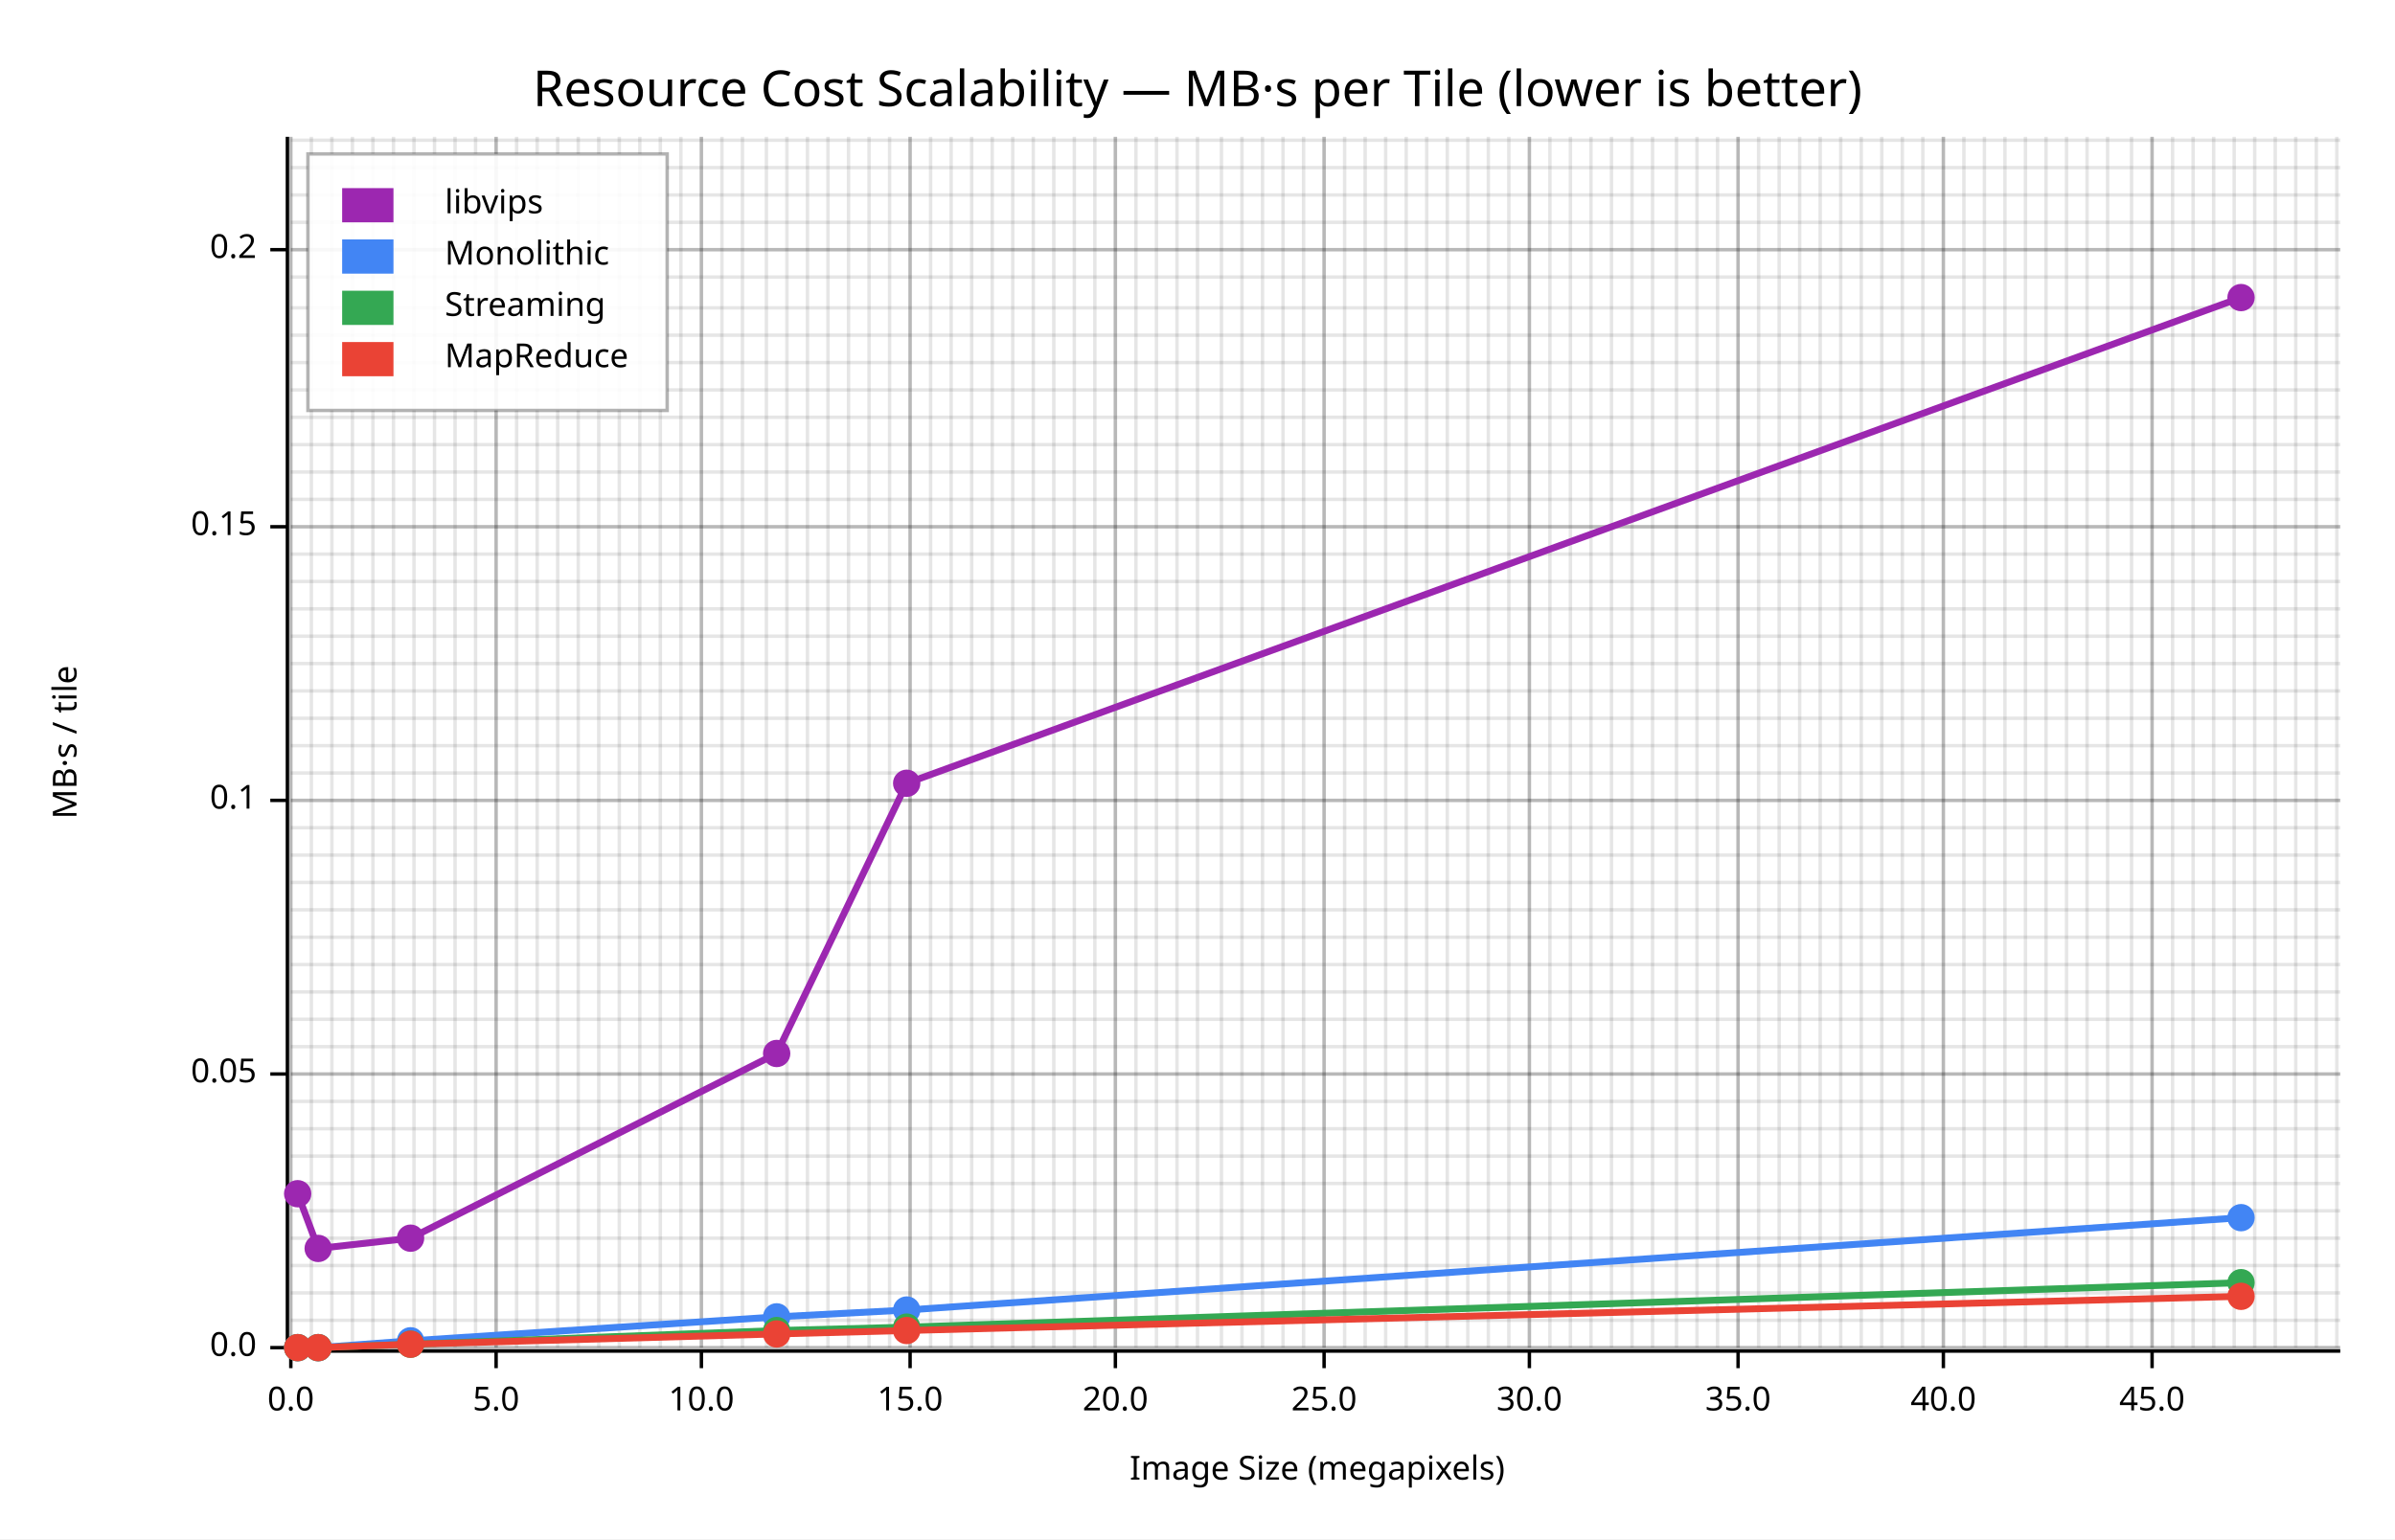
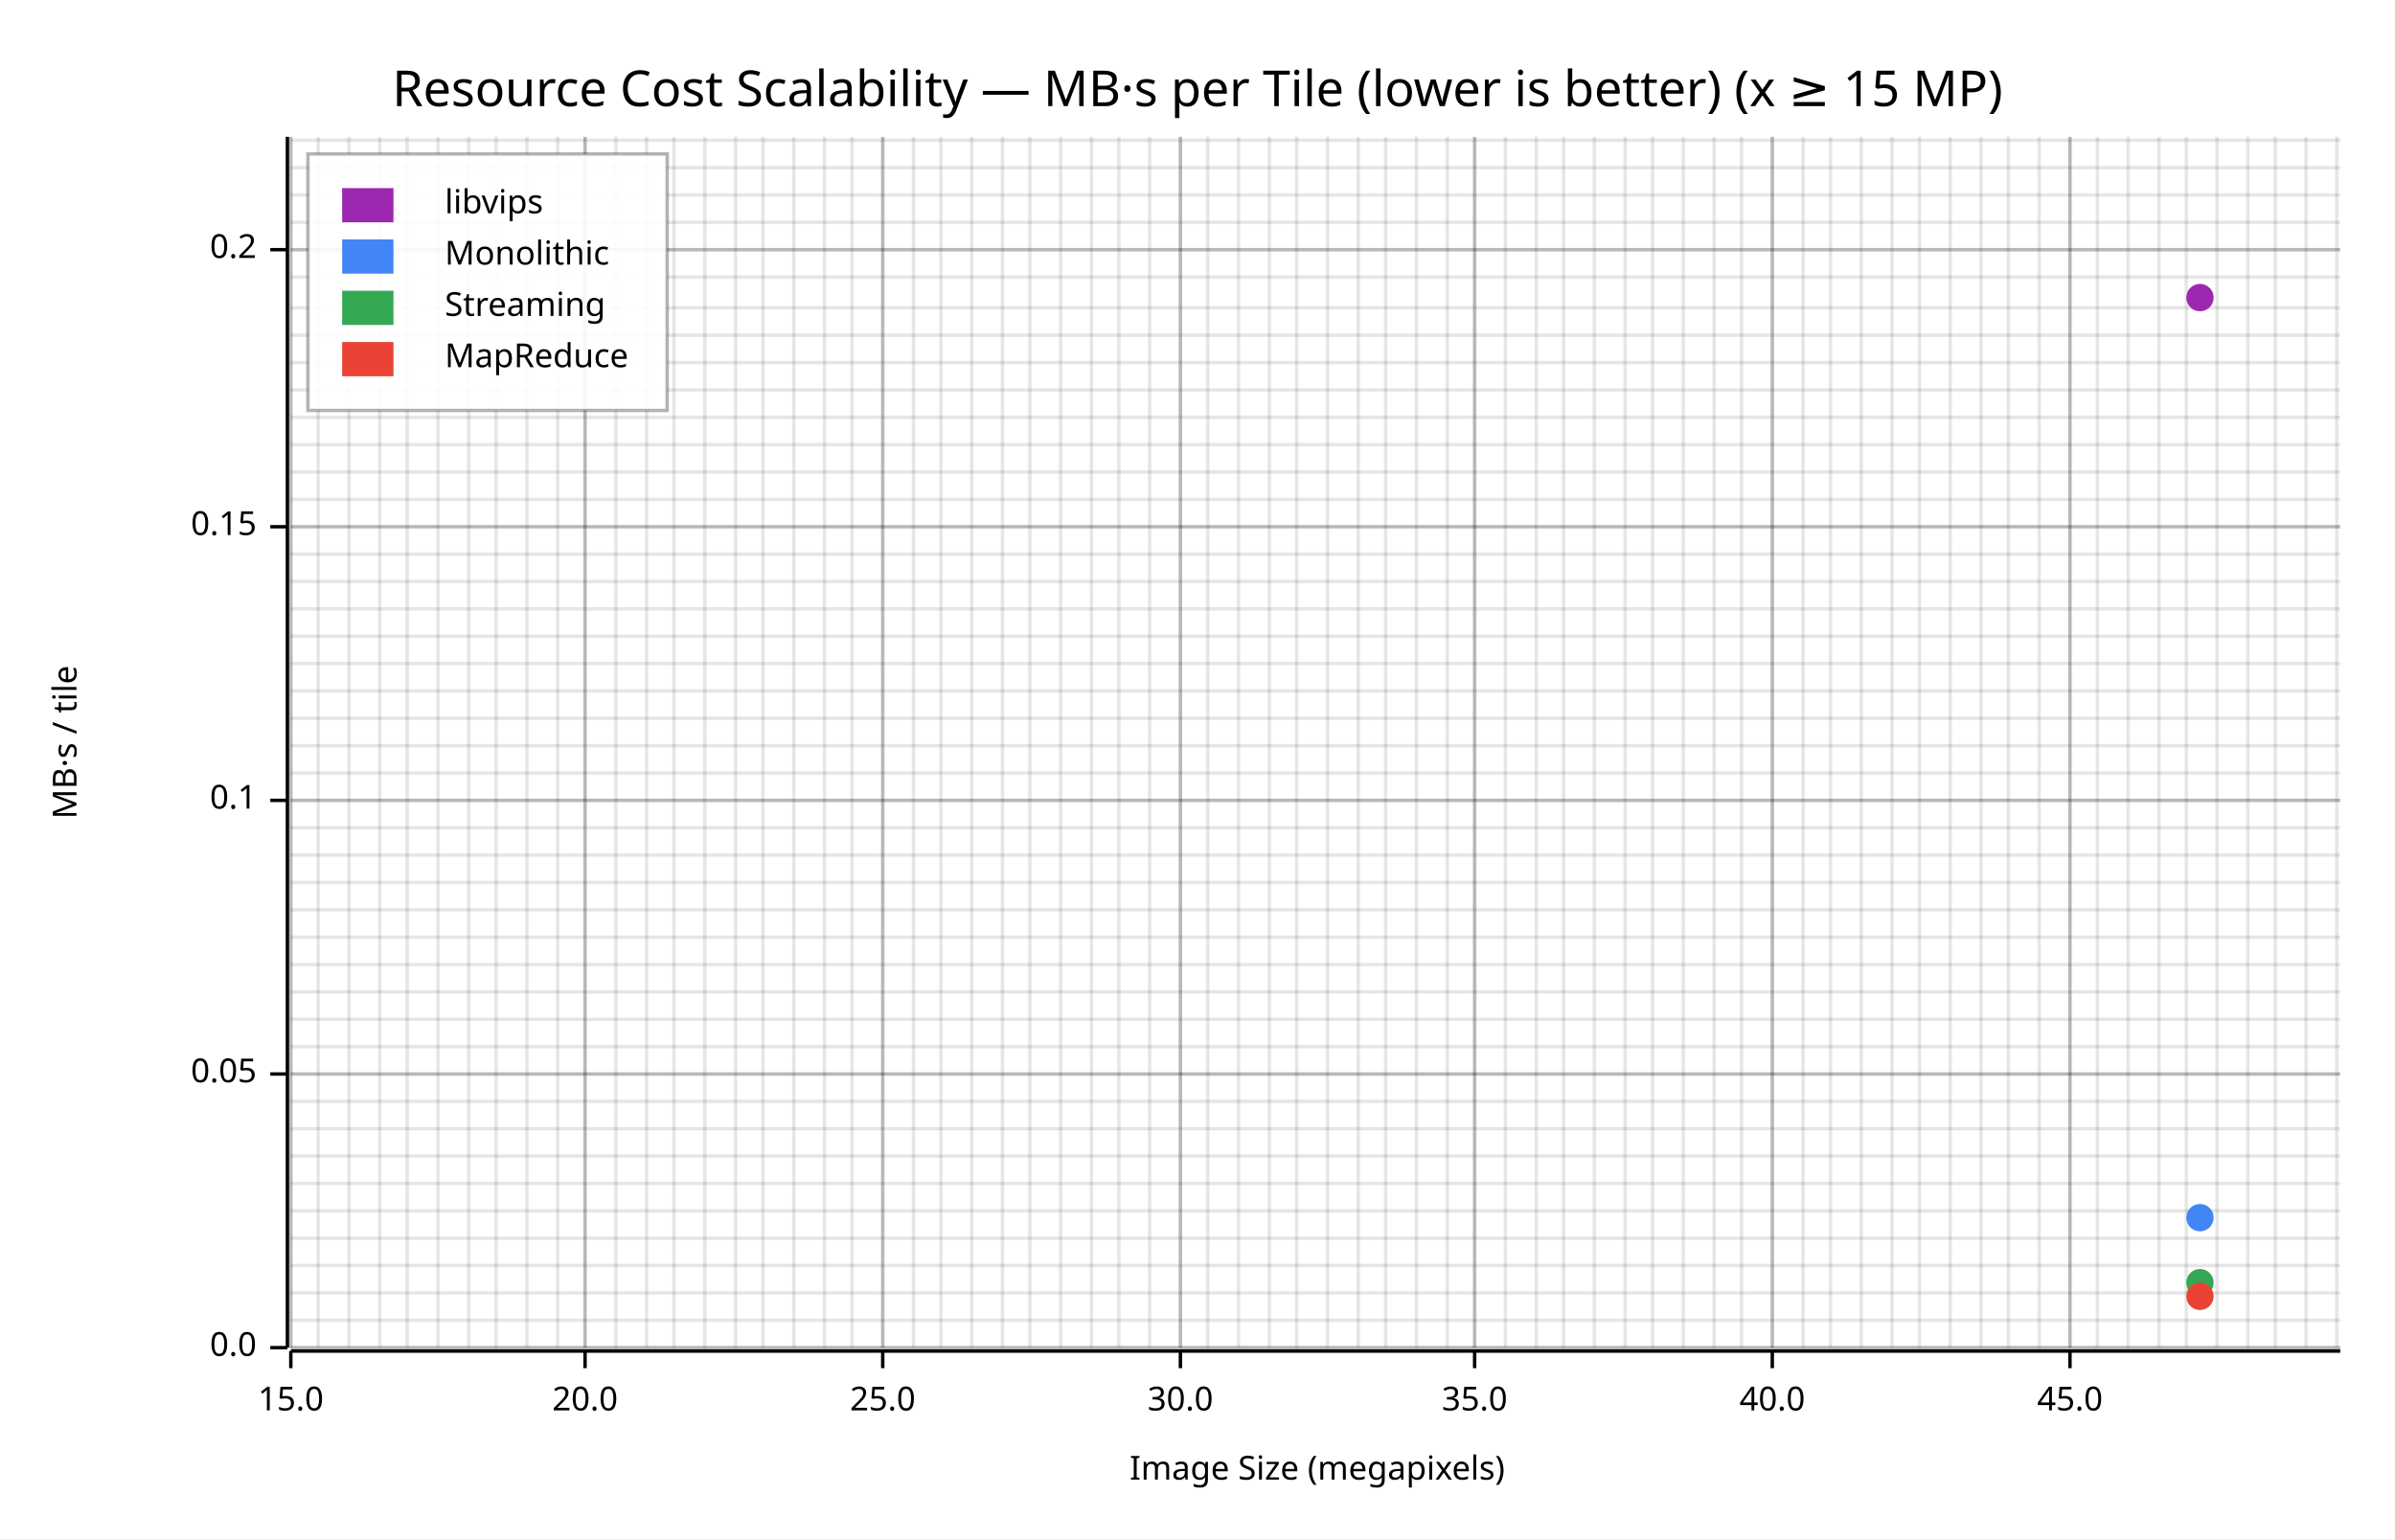
<svg xmlns="http://www.w3.org/2000/svg" width="700" height="450" viewBox="0 0 700 450">
  <rect x="0" y="0" width="700" height="450" opacity="1" fill="#FFFFFF" stroke="none" />
  <text x="350" y="20" dy="0.76em" text-anchor="middle" font-family="sans-serif" font-size="14.516" opacity="1" fill="#000000">
- Resource Cost Scalability — MB·s per Tile (lower is better)
+ Resource Cost Scalability — MB·s per Tile (lower is better)  (x ≥ 15 MP)
</text>
  <line opacity="0.1" stroke="#000000" stroke-width="1" x1="85" y1="394" x2="85" y2="40" />
-   <line opacity="0.1" stroke="#000000" stroke-width="1" x1="91" y1="394" x2="91" y2="40" />
-   <line opacity="0.1" stroke="#000000" stroke-width="1" x1="97" y1="394" x2="97" y2="40" />
-   <line opacity="0.1" stroke="#000000" stroke-width="1" x1="103" y1="394" x2="103" y2="40" />
-   <line opacity="0.1" stroke="#000000" stroke-width="1" x1="109" y1="394" x2="109" y2="40" />
-   <line opacity="0.1" stroke="#000000" stroke-width="1" x1="115" y1="394" x2="115" y2="40" />
-   <line opacity="0.1" stroke="#000000" stroke-width="1" x1="121" y1="394" x2="121" y2="40" />
-   <line opacity="0.1" stroke="#000000" stroke-width="1" x1="127" y1="394" x2="127" y2="40" />
-   <line opacity="0.1" stroke="#000000" stroke-width="1" x1="133" y1="394" x2="133" y2="40" />
-   <line opacity="0.1" stroke="#000000" stroke-width="1" x1="139" y1="394" x2="139" y2="40" />
+   <line opacity="0.1" stroke="#000000" stroke-width="1" x1="93" y1="394" x2="93" y2="40" />
+   <line opacity="0.1" stroke="#000000" stroke-width="1" x1="102" y1="394" x2="102" y2="40" />
+   <line opacity="0.1" stroke="#000000" stroke-width="1" x1="111" y1="394" x2="111" y2="40" />
+   <line opacity="0.1" stroke="#000000" stroke-width="1" x1="119" y1="394" x2="119" y2="40" />
+   <line opacity="0.1" stroke="#000000" stroke-width="1" x1="128" y1="394" x2="128" y2="40" />
+   <line opacity="0.1" stroke="#000000" stroke-width="1" x1="137" y1="394" x2="137" y2="40" />
  <line opacity="0.1" stroke="#000000" stroke-width="1" x1="145" y1="394" x2="145" y2="40" />
-   <line opacity="0.1" stroke="#000000" stroke-width="1" x1="151" y1="394" x2="151" y2="40" />
-   <line opacity="0.1" stroke="#000000" stroke-width="1" x1="157" y1="394" x2="157" y2="40" />
+   <line opacity="0.1" stroke="#000000" stroke-width="1" x1="154" y1="394" x2="154" y2="40" />
  <line opacity="0.1" stroke="#000000" stroke-width="1" x1="163" y1="394" x2="163" y2="40" />
-   <line opacity="0.1" stroke="#000000" stroke-width="1" x1="169" y1="394" x2="169" y2="40" />
-   <line opacity="0.1" stroke="#000000" stroke-width="1" x1="175" y1="394" x2="175" y2="40" />
-   <line opacity="0.1" stroke="#000000" stroke-width="1" x1="181" y1="394" x2="181" y2="40" />
-   <line opacity="0.1" stroke="#000000" stroke-width="1" x1="187" y1="394" x2="187" y2="40" />
-   <line opacity="0.1" stroke="#000000" stroke-width="1" x1="193" y1="394" x2="193" y2="40" />
-   <line opacity="0.1" stroke="#000000" stroke-width="1" x1="199" y1="394" x2="199" y2="40" />
-   <line opacity="0.1" stroke="#000000" stroke-width="1" x1="205" y1="394" x2="205" y2="40" />
-   <line opacity="0.1" stroke="#000000" stroke-width="1" x1="211" y1="394" x2="211" y2="40" />
-   <line opacity="0.1" stroke="#000000" stroke-width="1" x1="217" y1="394" x2="217" y2="40" />
-   <line opacity="0.1" stroke="#000000" stroke-width="1" x1="224" y1="394" x2="224" y2="40" />
-   <line opacity="0.1" stroke="#000000" stroke-width="1" x1="230" y1="394" x2="230" y2="40" />
-   <line opacity="0.1" stroke="#000000" stroke-width="1" x1="236" y1="394" x2="236" y2="40" />
-   <line opacity="0.1" stroke="#000000" stroke-width="1" x1="242" y1="394" x2="242" y2="40" />
-   <line opacity="0.1" stroke="#000000" stroke-width="1" x1="248" y1="394" x2="248" y2="40" />
-   <line opacity="0.1" stroke="#000000" stroke-width="1" x1="254" y1="394" x2="254" y2="40" />
-   <line opacity="0.1" stroke="#000000" stroke-width="1" x1="260" y1="394" x2="260" y2="40" />
-   <line opacity="0.1" stroke="#000000" stroke-width="1" x1="266" y1="394" x2="266" y2="40" />
-   <line opacity="0.1" stroke="#000000" stroke-width="1" x1="272" y1="394" x2="272" y2="40" />
-   <line opacity="0.1" stroke="#000000" stroke-width="1" x1="278" y1="394" x2="278" y2="40" />
+   <line opacity="0.1" stroke="#000000" stroke-width="1" x1="171" y1="394" x2="171" y2="40" />
+   <line opacity="0.1" stroke="#000000" stroke-width="1" x1="180" y1="394" x2="180" y2="40" />
+   <line opacity="0.1" stroke="#000000" stroke-width="1" x1="189" y1="394" x2="189" y2="40" />
+   <line opacity="0.1" stroke="#000000" stroke-width="1" x1="197" y1="394" x2="197" y2="40" />
+   <line opacity="0.1" stroke="#000000" stroke-width="1" x1="206" y1="394" x2="206" y2="40" />
+   <line opacity="0.1" stroke="#000000" stroke-width="1" x1="215" y1="394" x2="215" y2="40" />
+   <line opacity="0.1" stroke="#000000" stroke-width="1" x1="223" y1="394" x2="223" y2="40" />
+   <line opacity="0.1" stroke="#000000" stroke-width="1" x1="232" y1="394" x2="232" y2="40" />
+   <line opacity="0.1" stroke="#000000" stroke-width="1" x1="241" y1="394" x2="241" y2="40" />
+   <line opacity="0.1" stroke="#000000" stroke-width="1" x1="249" y1="394" x2="249" y2="40" />
+   <line opacity="0.1" stroke="#000000" stroke-width="1" x1="258" y1="394" x2="258" y2="40" />
+   <line opacity="0.1" stroke="#000000" stroke-width="1" x1="267" y1="394" x2="267" y2="40" />
+   <line opacity="0.1" stroke="#000000" stroke-width="1" x1="275" y1="394" x2="275" y2="40" />
  <line opacity="0.1" stroke="#000000" stroke-width="1" x1="284" y1="394" x2="284" y2="40" />
-   <line opacity="0.1" stroke="#000000" stroke-width="1" x1="290" y1="394" x2="290" y2="40" />
-   <line opacity="0.1" stroke="#000000" stroke-width="1" x1="296" y1="394" x2="296" y2="40" />
-   <line opacity="0.1" stroke="#000000" stroke-width="1" x1="302" y1="394" x2="302" y2="40" />
-   <line opacity="0.1" stroke="#000000" stroke-width="1" x1="308" y1="394" x2="308" y2="40" />
-   <line opacity="0.1" stroke="#000000" stroke-width="1" x1="314" y1="394" x2="314" y2="40" />
-   <line opacity="0.1" stroke="#000000" stroke-width="1" x1="320" y1="394" x2="320" y2="40" />
-   <line opacity="0.1" stroke="#000000" stroke-width="1" x1="326" y1="394" x2="326" y2="40" />
-   <line opacity="0.1" stroke="#000000" stroke-width="1" x1="332" y1="394" x2="332" y2="40" />
-   <line opacity="0.1" stroke="#000000" stroke-width="1" x1="338" y1="394" x2="338" y2="40" />
-   <line opacity="0.1" stroke="#000000" stroke-width="1" x1="344" y1="394" x2="344" y2="40" />
-   <line opacity="0.1" stroke="#000000" stroke-width="1" x1="350" y1="394" x2="350" y2="40" />
-   <line opacity="0.1" stroke="#000000" stroke-width="1" x1="357" y1="394" x2="357" y2="40" />
-   <line opacity="0.1" stroke="#000000" stroke-width="1" x1="363" y1="394" x2="363" y2="40" />
-   <line opacity="0.1" stroke="#000000" stroke-width="1" x1="369" y1="394" x2="369" y2="40" />
-   <line opacity="0.1" stroke="#000000" stroke-width="1" x1="375" y1="394" x2="375" y2="40" />
-   <line opacity="0.1" stroke="#000000" stroke-width="1" x1="381" y1="394" x2="381" y2="40" />
-   <line opacity="0.1" stroke="#000000" stroke-width="1" x1="387" y1="394" x2="387" y2="40" />
-   <line opacity="0.1" stroke="#000000" stroke-width="1" x1="393" y1="394" x2="393" y2="40" />
-   <line opacity="0.1" stroke="#000000" stroke-width="1" x1="399" y1="394" x2="399" y2="40" />
+   <line opacity="0.1" stroke="#000000" stroke-width="1" x1="293" y1="394" x2="293" y2="40" />
+   <line opacity="0.1" stroke="#000000" stroke-width="1" x1="301" y1="394" x2="301" y2="40" />
+   <line opacity="0.1" stroke="#000000" stroke-width="1" x1="310" y1="394" x2="310" y2="40" />
+   <line opacity="0.1" stroke="#000000" stroke-width="1" x1="319" y1="394" x2="319" y2="40" />
+   <line opacity="0.1" stroke="#000000" stroke-width="1" x1="327" y1="394" x2="327" y2="40" />
+   <line opacity="0.1" stroke="#000000" stroke-width="1" x1="336" y1="394" x2="336" y2="40" />
+   <line opacity="0.1" stroke="#000000" stroke-width="1" x1="345" y1="394" x2="345" y2="40" />
+   <line opacity="0.1" stroke="#000000" stroke-width="1" x1="353" y1="394" x2="353" y2="40" />
+   <line opacity="0.1" stroke="#000000" stroke-width="1" x1="362" y1="394" x2="362" y2="40" />
+   <line opacity="0.1" stroke="#000000" stroke-width="1" x1="371" y1="394" x2="371" y2="40" />
+   <line opacity="0.1" stroke="#000000" stroke-width="1" x1="379" y1="394" x2="379" y2="40" />
+   <line opacity="0.1" stroke="#000000" stroke-width="1" x1="388" y1="394" x2="388" y2="40" />
+   <line opacity="0.1" stroke="#000000" stroke-width="1" x1="397" y1="394" x2="397" y2="40" />
  <line opacity="0.1" stroke="#000000" stroke-width="1" x1="405" y1="394" x2="405" y2="40" />
-   <line opacity="0.1" stroke="#000000" stroke-width="1" x1="411" y1="394" x2="411" y2="40" />
-   <line opacity="0.1" stroke="#000000" stroke-width="1" x1="417" y1="394" x2="417" y2="40" />
+   <line opacity="0.1" stroke="#000000" stroke-width="1" x1="414" y1="394" x2="414" y2="40" />
  <line opacity="0.1" stroke="#000000" stroke-width="1" x1="423" y1="394" x2="423" y2="40" />
-   <line opacity="0.1" stroke="#000000" stroke-width="1" x1="429" y1="394" x2="429" y2="40" />
-   <line opacity="0.1" stroke="#000000" stroke-width="1" x1="435" y1="394" x2="435" y2="40" />
-   <line opacity="0.1" stroke="#000000" stroke-width="1" x1="441" y1="394" x2="441" y2="40" />
-   <line opacity="0.1" stroke="#000000" stroke-width="1" x1="447" y1="394" x2="447" y2="40" />
-   <line opacity="0.1" stroke="#000000" stroke-width="1" x1="453" y1="394" x2="453" y2="40" />
-   <line opacity="0.1" stroke="#000000" stroke-width="1" x1="459" y1="394" x2="459" y2="40" />
-   <line opacity="0.1" stroke="#000000" stroke-width="1" x1="465" y1="394" x2="465" y2="40" />
-   <line opacity="0.1" stroke="#000000" stroke-width="1" x1="471" y1="394" x2="471" y2="40" />
-   <line opacity="0.1" stroke="#000000" stroke-width="1" x1="477" y1="394" x2="477" y2="40" />
+   <line opacity="0.1" stroke="#000000" stroke-width="1" x1="431" y1="394" x2="431" y2="40" />
+   <line opacity="0.1" stroke="#000000" stroke-width="1" x1="440" y1="394" x2="440" y2="40" />
+   <line opacity="0.1" stroke="#000000" stroke-width="1" x1="449" y1="394" x2="449" y2="40" />
+   <line opacity="0.1" stroke="#000000" stroke-width="1" x1="457" y1="394" x2="457" y2="40" />
+   <line opacity="0.1" stroke="#000000" stroke-width="1" x1="466" y1="394" x2="466" y2="40" />
+   <line opacity="0.1" stroke="#000000" stroke-width="1" x1="475" y1="394" x2="475" y2="40" />
  <line opacity="0.1" stroke="#000000" stroke-width="1" x1="483" y1="394" x2="483" y2="40" />
-   <line opacity="0.1" stroke="#000000" stroke-width="1" x1="490" y1="394" x2="490" y2="40" />
-   <line opacity="0.1" stroke="#000000" stroke-width="1" x1="496" y1="394" x2="496" y2="40" />
-   <line opacity="0.1" stroke="#000000" stroke-width="1" x1="502" y1="394" x2="502" y2="40" />
-   <line opacity="0.1" stroke="#000000" stroke-width="1" x1="508" y1="394" x2="508" y2="40" />
-   <line opacity="0.1" stroke="#000000" stroke-width="1" x1="514" y1="394" x2="514" y2="40" />
-   <line opacity="0.1" stroke="#000000" stroke-width="1" x1="520" y1="394" x2="520" y2="40" />
-   <line opacity="0.1" stroke="#000000" stroke-width="1" x1="526" y1="394" x2="526" y2="40" />
-   <line opacity="0.1" stroke="#000000" stroke-width="1" x1="532" y1="394" x2="532" y2="40" />
-   <line opacity="0.1" stroke="#000000" stroke-width="1" x1="538" y1="394" x2="538" y2="40" />
+   <line opacity="0.1" stroke="#000000" stroke-width="1" x1="492" y1="394" x2="492" y2="40" />
+   <line opacity="0.1" stroke="#000000" stroke-width="1" x1="501" y1="394" x2="501" y2="40" />
+   <line opacity="0.1" stroke="#000000" stroke-width="1" x1="509" y1="394" x2="509" y2="40" />
+   <line opacity="0.1" stroke="#000000" stroke-width="1" x1="518" y1="394" x2="518" y2="40" />
+   <line opacity="0.1" stroke="#000000" stroke-width="1" x1="527" y1="394" x2="527" y2="40" />
+   <line opacity="0.1" stroke="#000000" stroke-width="1" x1="535" y1="394" x2="535" y2="40" />
  <line opacity="0.1" stroke="#000000" stroke-width="1" x1="544" y1="394" x2="544" y2="40" />
-   <line opacity="0.1" stroke="#000000" stroke-width="1" x1="550" y1="394" x2="550" y2="40" />
-   <line opacity="0.1" stroke="#000000" stroke-width="1" x1="556" y1="394" x2="556" y2="40" />
-   <line opacity="0.1" stroke="#000000" stroke-width="1" x1="562" y1="394" x2="562" y2="40" />
-   <line opacity="0.1" stroke="#000000" stroke-width="1" x1="568" y1="394" x2="568" y2="40" />
-   <line opacity="0.1" stroke="#000000" stroke-width="1" x1="574" y1="394" x2="574" y2="40" />
-   <line opacity="0.1" stroke="#000000" stroke-width="1" x1="580" y1="394" x2="580" y2="40" />
-   <line opacity="0.1" stroke="#000000" stroke-width="1" x1="586" y1="394" x2="586" y2="40" />
-   <line opacity="0.1" stroke="#000000" stroke-width="1" x1="592" y1="394" x2="592" y2="40" />
-   <line opacity="0.1" stroke="#000000" stroke-width="1" x1="598" y1="394" x2="598" y2="40" />
-   <line opacity="0.1" stroke="#000000" stroke-width="1" x1="604" y1="394" x2="604" y2="40" />
-   <line opacity="0.1" stroke="#000000" stroke-width="1" x1="610" y1="394" x2="610" y2="40" />
-   <line opacity="0.1" stroke="#000000" stroke-width="1" x1="616" y1="394" x2="616" y2="40" />
-   <line opacity="0.1" stroke="#000000" stroke-width="1" x1="623" y1="394" x2="623" y2="40" />
-   <line opacity="0.1" stroke="#000000" stroke-width="1" x1="629" y1="394" x2="629" y2="40" />
-   <line opacity="0.1" stroke="#000000" stroke-width="1" x1="635" y1="394" x2="635" y2="40" />
-   <line opacity="0.1" stroke="#000000" stroke-width="1" x1="641" y1="394" x2="641" y2="40" />
-   <line opacity="0.1" stroke="#000000" stroke-width="1" x1="647" y1="394" x2="647" y2="40" />
-   <line opacity="0.1" stroke="#000000" stroke-width="1" x1="653" y1="394" x2="653" y2="40" />
-   <line opacity="0.1" stroke="#000000" stroke-width="1" x1="659" y1="394" x2="659" y2="40" />
+   <line opacity="0.1" stroke="#000000" stroke-width="1" x1="553" y1="394" x2="553" y2="40" />
+   <line opacity="0.1" stroke="#000000" stroke-width="1" x1="561" y1="394" x2="561" y2="40" />
+   <line opacity="0.1" stroke="#000000" stroke-width="1" x1="570" y1="394" x2="570" y2="40" />
+   <line opacity="0.1" stroke="#000000" stroke-width="1" x1="579" y1="394" x2="579" y2="40" />
+   <line opacity="0.1" stroke="#000000" stroke-width="1" x1="587" y1="394" x2="587" y2="40" />
+   <line opacity="0.1" stroke="#000000" stroke-width="1" x1="596" y1="394" x2="596" y2="40" />
+   <line opacity="0.1" stroke="#000000" stroke-width="1" x1="605" y1="394" x2="605" y2="40" />
+   <line opacity="0.1" stroke="#000000" stroke-width="1" x1="613" y1="394" x2="613" y2="40" />
+   <line opacity="0.1" stroke="#000000" stroke-width="1" x1="622" y1="394" x2="622" y2="40" />
+   <line opacity="0.1" stroke="#000000" stroke-width="1" x1="631" y1="394" x2="631" y2="40" />
+   <line opacity="0.1" stroke="#000000" stroke-width="1" x1="639" y1="394" x2="639" y2="40" />
+   <line opacity="0.1" stroke="#000000" stroke-width="1" x1="648" y1="394" x2="648" y2="40" />
+   <line opacity="0.1" stroke="#000000" stroke-width="1" x1="657" y1="394" x2="657" y2="40" />
  <line opacity="0.1" stroke="#000000" stroke-width="1" x1="665" y1="394" x2="665" y2="40" />
-   <line opacity="0.1" stroke="#000000" stroke-width="1" x1="671" y1="394" x2="671" y2="40" />
-   <line opacity="0.1" stroke="#000000" stroke-width="1" x1="677" y1="394" x2="677" y2="40" />
+   <line opacity="0.1" stroke="#000000" stroke-width="1" x1="674" y1="394" x2="674" y2="40" />
  <line opacity="0.1" stroke="#000000" stroke-width="1" x1="683" y1="394" x2="683" y2="40" />
  <line opacity="0.1" stroke="#000000" stroke-width="1" x1="85" y1="394" x2="684" y2="394" />
  <line opacity="0.1" stroke="#000000" stroke-width="1" x1="85" y1="386" x2="684" y2="386" />
  <line opacity="0.1" stroke="#000000" stroke-width="1" x1="85" y1="378" x2="684" y2="378" />
  <line opacity="0.1" stroke="#000000" stroke-width="1" x1="85" y1="370" x2="684" y2="370" />
  <line opacity="0.1" stroke="#000000" stroke-width="1" x1="85" y1="362" x2="684" y2="362" />
  <line opacity="0.1" stroke="#000000" stroke-width="1" x1="85" y1="354" x2="684" y2="354" />
  <line opacity="0.1" stroke="#000000" stroke-width="1" x1="85" y1="346" x2="684" y2="346" />
  <line opacity="0.1" stroke="#000000" stroke-width="1" x1="85" y1="338" x2="684" y2="338" />
  <line opacity="0.1" stroke="#000000" stroke-width="1" x1="85" y1="330" x2="684" y2="330" />
  <line opacity="0.1" stroke="#000000" stroke-width="1" x1="85" y1="322" x2="684" y2="322" />
  <line opacity="0.1" stroke="#000000" stroke-width="1" x1="85" y1="314" x2="684" y2="314" />
  <line opacity="0.1" stroke="#000000" stroke-width="1" x1="85" y1="306" x2="684" y2="306" />
  <line opacity="0.1" stroke="#000000" stroke-width="1" x1="85" y1="298" x2="684" y2="298" />
  <line opacity="0.1" stroke="#000000" stroke-width="1" x1="85" y1="290" x2="684" y2="290" />
  <line opacity="0.1" stroke="#000000" stroke-width="1" x1="85" y1="282" x2="684" y2="282" />
  <line opacity="0.1" stroke="#000000" stroke-width="1" x1="85" y1="274" x2="684" y2="274" />
  <line opacity="0.1" stroke="#000000" stroke-width="1" x1="85" y1="266" x2="684" y2="266" />
  <line opacity="0.1" stroke="#000000" stroke-width="1" x1="85" y1="258" x2="684" y2="258" />
  <line opacity="0.1" stroke="#000000" stroke-width="1" x1="85" y1="250" x2="684" y2="250" />
  <line opacity="0.1" stroke="#000000" stroke-width="1" x1="85" y1="242" x2="684" y2="242" />
  <line opacity="0.1" stroke="#000000" stroke-width="1" x1="85" y1="234" x2="684" y2="234" />
  <line opacity="0.1" stroke="#000000" stroke-width="1" x1="85" y1="226" x2="684" y2="226" />
  <line opacity="0.1" stroke="#000000" stroke-width="1" x1="85" y1="218" x2="684" y2="218" />
  <line opacity="0.1" stroke="#000000" stroke-width="1" x1="85" y1="210" x2="684" y2="210" />
  <line opacity="0.1" stroke="#000000" stroke-width="1" x1="85" y1="202" x2="684" y2="202" />
  <line opacity="0.1" stroke="#000000" stroke-width="1" x1="85" y1="194" x2="684" y2="194" />
  <line opacity="0.1" stroke="#000000" stroke-width="1" x1="85" y1="186" x2="684" y2="186" />
  <line opacity="0.1" stroke="#000000" stroke-width="1" x1="85" y1="178" x2="684" y2="178" />
  <line opacity="0.1" stroke="#000000" stroke-width="1" x1="85" y1="170" x2="684" y2="170" />
  <line opacity="0.1" stroke="#000000" stroke-width="1" x1="85" y1="162" x2="684" y2="162" />
  <line opacity="0.1" stroke="#000000" stroke-width="1" x1="85" y1="154" x2="684" y2="154" />
  <line opacity="0.1" stroke="#000000" stroke-width="1" x1="85" y1="146" x2="684" y2="146" />
  <line opacity="0.1" stroke="#000000" stroke-width="1" x1="85" y1="138" x2="684" y2="138" />
  <line opacity="0.1" stroke="#000000" stroke-width="1" x1="85" y1="130" x2="684" y2="130" />
  <line opacity="0.1" stroke="#000000" stroke-width="1" x1="85" y1="122" x2="684" y2="122" />
  <line opacity="0.1" stroke="#000000" stroke-width="1" x1="85" y1="114" x2="684" y2="114" />
  <line opacity="0.1" stroke="#000000" stroke-width="1" x1="85" y1="106" x2="684" y2="106" />
  <line opacity="0.1" stroke="#000000" stroke-width="1" x1="85" y1="98" x2="684" y2="98" />
  <line opacity="0.1" stroke="#000000" stroke-width="1" x1="85" y1="90" x2="684" y2="90" />
  <line opacity="0.1" stroke="#000000" stroke-width="1" x1="85" y1="81" x2="684" y2="81" />
  <line opacity="0.1" stroke="#000000" stroke-width="1" x1="85" y1="73" x2="684" y2="73" />
  <line opacity="0.1" stroke="#000000" stroke-width="1" x1="85" y1="65" x2="684" y2="65" />
  <line opacity="0.1" stroke="#000000" stroke-width="1" x1="85" y1="57" x2="684" y2="57" />
  <line opacity="0.1" stroke="#000000" stroke-width="1" x1="85" y1="49" x2="684" y2="49" />
  <line opacity="0.1" stroke="#000000" stroke-width="1" x1="85" y1="41" x2="684" y2="41" />
  <text x="15" y="217" dy="0.76em" text-anchor="middle" font-family="sans-serif" font-size="9.677" opacity="1" fill="#000000" transform="rotate(270, 15, 217)">
MB·s / tile
</text>
  <text x="385" y="435" dy="-0.5ex" text-anchor="middle" font-family="sans-serif" font-size="9.677" opacity="1" fill="#000000">
Image Size (megapixels)
</text>
  <line opacity="0.2" stroke="#000000" stroke-width="1" x1="85" y1="394" x2="85" y2="40" />
-   <line opacity="0.2" stroke="#000000" stroke-width="1" x1="145" y1="394" x2="145" y2="40" />
-   <line opacity="0.2" stroke="#000000" stroke-width="1" x1="205" y1="394" x2="205" y2="40" />
-   <line opacity="0.2" stroke="#000000" stroke-width="1" x1="266" y1="394" x2="266" y2="40" />
-   <line opacity="0.2" stroke="#000000" stroke-width="1" x1="326" y1="394" x2="326" y2="40" />
-   <line opacity="0.2" stroke="#000000" stroke-width="1" x1="387" y1="394" x2="387" y2="40" />
-   <line opacity="0.2" stroke="#000000" stroke-width="1" x1="447" y1="394" x2="447" y2="40" />
-   <line opacity="0.2" stroke="#000000" stroke-width="1" x1="508" y1="394" x2="508" y2="40" />
-   <line opacity="0.2" stroke="#000000" stroke-width="1" x1="568" y1="394" x2="568" y2="40" />
-   <line opacity="0.2" stroke="#000000" stroke-width="1" x1="629" y1="394" x2="629" y2="40" />
+   <line opacity="0.2" stroke="#000000" stroke-width="1" x1="171" y1="394" x2="171" y2="40" />
+   <line opacity="0.2" stroke="#000000" stroke-width="1" x1="258" y1="394" x2="258" y2="40" />
+   <line opacity="0.2" stroke="#000000" stroke-width="1" x1="345" y1="394" x2="345" y2="40" />
+   <line opacity="0.2" stroke="#000000" stroke-width="1" x1="431" y1="394" x2="431" y2="40" />
+   <line opacity="0.2" stroke="#000000" stroke-width="1" x1="518" y1="394" x2="518" y2="40" />
+   <line opacity="0.2" stroke="#000000" stroke-width="1" x1="605" y1="394" x2="605" y2="40" />
  <line opacity="0.2" stroke="#000000" stroke-width="1" x1="85" y1="394" x2="684" y2="394" />
  <line opacity="0.2" stroke="#000000" stroke-width="1" x1="85" y1="314" x2="684" y2="314" />
  <line opacity="0.2" stroke="#000000" stroke-width="1" x1="85" y1="234" x2="684" y2="234" />
  <line opacity="0.2" stroke="#000000" stroke-width="1" x1="85" y1="154" x2="684" y2="154" />
  <line opacity="0.2" stroke="#000000" stroke-width="1" x1="85" y1="73" x2="684" y2="73" />
  <polyline fill="none" opacity="1" stroke="#000000" stroke-width="1" points="84,40 84,394 " />
  <text x="75" y="394" dy="0.5ex" text-anchor="end" font-family="sans-serif" font-size="9.677" opacity="1" fill="#000000">
0.0
</text>
  <polyline fill="none" opacity="1" stroke="#000000" stroke-width="1" points="79,394 84,394 " />
  <text x="75" y="314" dy="0.5ex" text-anchor="end" font-family="sans-serif" font-size="9.677" opacity="1" fill="#000000">
0.05
</text>
  <polyline fill="none" opacity="1" stroke="#000000" stroke-width="1" points="79,314 84,314 " />
  <text x="75" y="234" dy="0.5ex" text-anchor="end" font-family="sans-serif" font-size="9.677" opacity="1" fill="#000000">
0.1
</text>
  <polyline fill="none" opacity="1" stroke="#000000" stroke-width="1" points="79,234 84,234 " />
  <text x="75" y="154" dy="0.5ex" text-anchor="end" font-family="sans-serif" font-size="9.677" opacity="1" fill="#000000">
0.15
</text>
  <polyline fill="none" opacity="1" stroke="#000000" stroke-width="1" points="79,154 84,154 " />
  <text x="75" y="73" dy="0.5ex" text-anchor="end" font-family="sans-serif" font-size="9.677" opacity="1" fill="#000000">
0.2
</text>
  <polyline fill="none" opacity="1" stroke="#000000" stroke-width="1" points="79,73 84,73 " />
  <polyline fill="none" opacity="1" stroke="#000000" stroke-width="1" points="85,395 684,395 " />
  <text x="85" y="405" dy="0.76em" text-anchor="middle" font-family="sans-serif" font-size="9.677" opacity="1" fill="#000000">
- 0.0
+ 15.0
</text>
  <polyline fill="none" opacity="1" stroke="#000000" stroke-width="1" points="85,395 85,400 " />
-   <text x="145" y="405" dy="0.76em" text-anchor="middle" font-family="sans-serif" font-size="9.677" opacity="1" fill="#000000">
- 5.0
- </text>
-   <polyline fill="none" opacity="1" stroke="#000000" stroke-width="1" points="145,395 145,400 " />
-   <text x="205" y="405" dy="0.76em" text-anchor="middle" font-family="sans-serif" font-size="9.677" opacity="1" fill="#000000">
- 10.0
- </text>
-   <polyline fill="none" opacity="1" stroke="#000000" stroke-width="1" points="205,395 205,400 " />
-   <text x="266" y="405" dy="0.76em" text-anchor="middle" font-family="sans-serif" font-size="9.677" opacity="1" fill="#000000">
- 15.0
- </text>
-   <polyline fill="none" opacity="1" stroke="#000000" stroke-width="1" points="266,395 266,400 " />
-   <text x="326" y="405" dy="0.76em" text-anchor="middle" font-family="sans-serif" font-size="9.677" opacity="1" fill="#000000">
+   <text x="171" y="405" dy="0.76em" text-anchor="middle" font-family="sans-serif" font-size="9.677" opacity="1" fill="#000000">
20.0
</text>
-   <polyline fill="none" opacity="1" stroke="#000000" stroke-width="1" points="326,395 326,400 " />
-   <text x="387" y="405" dy="0.76em" text-anchor="middle" font-family="sans-serif" font-size="9.677" opacity="1" fill="#000000">
+   <polyline fill="none" opacity="1" stroke="#000000" stroke-width="1" points="171,395 171,400 " />
+   <text x="258" y="405" dy="0.76em" text-anchor="middle" font-family="sans-serif" font-size="9.677" opacity="1" fill="#000000">
25.0
</text>
-   <polyline fill="none" opacity="1" stroke="#000000" stroke-width="1" points="387,395 387,400 " />
-   <text x="447" y="405" dy="0.76em" text-anchor="middle" font-family="sans-serif" font-size="9.677" opacity="1" fill="#000000">
+   <polyline fill="none" opacity="1" stroke="#000000" stroke-width="1" points="258,395 258,400 " />
+   <text x="345" y="405" dy="0.76em" text-anchor="middle" font-family="sans-serif" font-size="9.677" opacity="1" fill="#000000">
30.0
</text>
-   <polyline fill="none" opacity="1" stroke="#000000" stroke-width="1" points="447,395 447,400 " />
-   <text x="508" y="405" dy="0.76em" text-anchor="middle" font-family="sans-serif" font-size="9.677" opacity="1" fill="#000000">
+   <polyline fill="none" opacity="1" stroke="#000000" stroke-width="1" points="345,395 345,400 " />
+   <text x="431" y="405" dy="0.76em" text-anchor="middle" font-family="sans-serif" font-size="9.677" opacity="1" fill="#000000">
35.0
</text>
-   <polyline fill="none" opacity="1" stroke="#000000" stroke-width="1" points="508,395 508,400 " />
-   <text x="568" y="405" dy="0.76em" text-anchor="middle" font-family="sans-serif" font-size="9.677" opacity="1" fill="#000000">
+   <polyline fill="none" opacity="1" stroke="#000000" stroke-width="1" points="431,395 431,400 " />
+   <text x="518" y="405" dy="0.76em" text-anchor="middle" font-family="sans-serif" font-size="9.677" opacity="1" fill="#000000">
40.0
</text>
-   <polyline fill="none" opacity="1" stroke="#000000" stroke-width="1" points="568,395 568,400 " />
-   <text x="629" y="405" dy="0.76em" text-anchor="middle" font-family="sans-serif" font-size="9.677" opacity="1" fill="#000000">
+   <polyline fill="none" opacity="1" stroke="#000000" stroke-width="1" points="518,395 518,400 " />
+   <text x="605" y="405" dy="0.76em" text-anchor="middle" font-family="sans-serif" font-size="9.677" opacity="1" fill="#000000">
45.0
</text>
-   <polyline fill="none" opacity="1" stroke="#000000" stroke-width="1" points="629,395 629,400 " />
-   <polyline fill="none" opacity="1" stroke="#9C27B0" stroke-width="2" points="87,349 93,365 120,362 227,308 265,229 655,87 " />
-   <circle cx="87" cy="349" r="4" opacity="1" fill="#9C27B0" stroke="none" stroke-width="1" />
-   <circle cx="93" cy="365" r="4" opacity="1" fill="#9C27B0" stroke="none" stroke-width="1" />
-   <circle cx="120" cy="362" r="4" opacity="1" fill="#9C27B0" stroke="none" stroke-width="1" />
-   <circle cx="227" cy="308" r="4" opacity="1" fill="#9C27B0" stroke="none" stroke-width="1" />
-   <circle cx="265" cy="229" r="4" opacity="1" fill="#9C27B0" stroke="none" stroke-width="1" />
-   <circle cx="655" cy="87" r="4" opacity="1" fill="#9C27B0" stroke="none" stroke-width="1" />
-   <polyline fill="none" opacity="1" stroke="#4285F4" stroke-width="2" points="87,394 93,394 120,392 227,385 265,383 655,356 " />
-   <circle cx="87" cy="394" r="4" opacity="1" fill="#4285F4" stroke="none" stroke-width="1" />
-   <circle cx="93" cy="394" r="4" opacity="1" fill="#4285F4" stroke="none" stroke-width="1" />
-   <circle cx="120" cy="392" r="4" opacity="1" fill="#4285F4" stroke="none" stroke-width="1" />
-   <circle cx="227" cy="385" r="4" opacity="1" fill="#4285F4" stroke="none" stroke-width="1" />
-   <circle cx="265" cy="383" r="4" opacity="1" fill="#4285F4" stroke="none" stroke-width="1" />
-   <circle cx="655" cy="356" r="4" opacity="1" fill="#4285F4" stroke="none" stroke-width="1" />
-   <polyline fill="none" opacity="1" stroke="#34A853" stroke-width="2" points="87,394 93,394 120,393 227,389 265,388 655,375 " />
-   <circle cx="87" cy="394" r="4" opacity="1" fill="#34A853" stroke="none" stroke-width="1" />
-   <circle cx="93" cy="394" r="4" opacity="1" fill="#34A853" stroke="none" stroke-width="1" />
-   <circle cx="120" cy="393" r="4" opacity="1" fill="#34A853" stroke="none" stroke-width="1" />
-   <circle cx="227" cy="389" r="4" opacity="1" fill="#34A853" stroke="none" stroke-width="1" />
-   <circle cx="265" cy="388" r="4" opacity="1" fill="#34A853" stroke="none" stroke-width="1" />
-   <circle cx="655" cy="375" r="4" opacity="1" fill="#34A853" stroke="none" stroke-width="1" />
-   <polyline fill="none" opacity="1" stroke="#EA4335" stroke-width="2" points="87,394 93,394 120,393 227,390 265,389 655,379 " />
-   <circle cx="87" cy="394" r="4" opacity="1" fill="#EA4335" stroke="none" stroke-width="1" />
-   <circle cx="93" cy="394" r="4" opacity="1" fill="#EA4335" stroke="none" stroke-width="1" />
-   <circle cx="120" cy="393" r="4" opacity="1" fill="#EA4335" stroke="none" stroke-width="1" />
-   <circle cx="227" cy="390" r="4" opacity="1" fill="#EA4335" stroke="none" stroke-width="1" />
-   <circle cx="265" cy="389" r="4" opacity="1" fill="#EA4335" stroke="none" stroke-width="1" />
-   <circle cx="655" cy="379" r="4" opacity="1" fill="#EA4335" stroke="none" stroke-width="1" />
+   <polyline fill="none" opacity="1" stroke="#000000" stroke-width="1" points="605,395 605,400 " />
+   <polyline fill="none" opacity="1" stroke="#9C27B0" stroke-width="2" points="643,87 " />
+   <circle cx="643" cy="87" r="4" opacity="1" fill="#9C27B0" stroke="none" stroke-width="1" />
+   <polyline fill="none" opacity="1" stroke="#4285F4" stroke-width="2" points="643,356 " />
+   <circle cx="643" cy="356" r="4" opacity="1" fill="#4285F4" stroke="none" stroke-width="1" />
+   <polyline fill="none" opacity="1" stroke="#34A853" stroke-width="2" points="643,375 " />
+   <circle cx="643" cy="375" r="4" opacity="1" fill="#34A853" stroke="none" stroke-width="1" />
+   <polyline fill="none" opacity="1" stroke="#EA4335" stroke-width="2" points="643,379 " />
+   <circle cx="643" cy="379" r="4" opacity="1" fill="#EA4335" stroke="none" stroke-width="1" />
  <rect x="90" y="45" width="105" height="75" opacity="0.9" fill="#FFFFFF" stroke="none" />
  <rect x="90" y="45" width="105" height="75" opacity="0.3" fill="none" stroke="#000000" />
  <text x="130" y="55" dy="0.76em" text-anchor="start" font-family="sans-serif" font-size="9.677" opacity="1" fill="#000000">
libvips
</text>
  <text x="130" y="70" dy="0.76em" text-anchor="start" font-family="sans-serif" font-size="9.677" opacity="1" fill="#000000">
Monolithic
</text>
  <text x="130" y="85" dy="0.76em" text-anchor="start" font-family="sans-serif" font-size="9.677" opacity="1" fill="#000000">
Streaming
</text>
  <text x="130" y="100" dy="0.76em" text-anchor="start" font-family="sans-serif" font-size="9.677" opacity="1" fill="#000000">
MapReduce
</text>
  <rect x="100" y="55" width="15" height="10" opacity="1" fill="#9C27B0" stroke="none" />
  <rect x="100" y="70" width="15" height="10" opacity="1" fill="#4285F4" stroke="none" />
  <rect x="100" y="85" width="15" height="10" opacity="1" fill="#34A853" stroke="none" />
  <rect x="100" y="100" width="15" height="10" opacity="1" fill="#EA4335" stroke="none" />
</svg>
